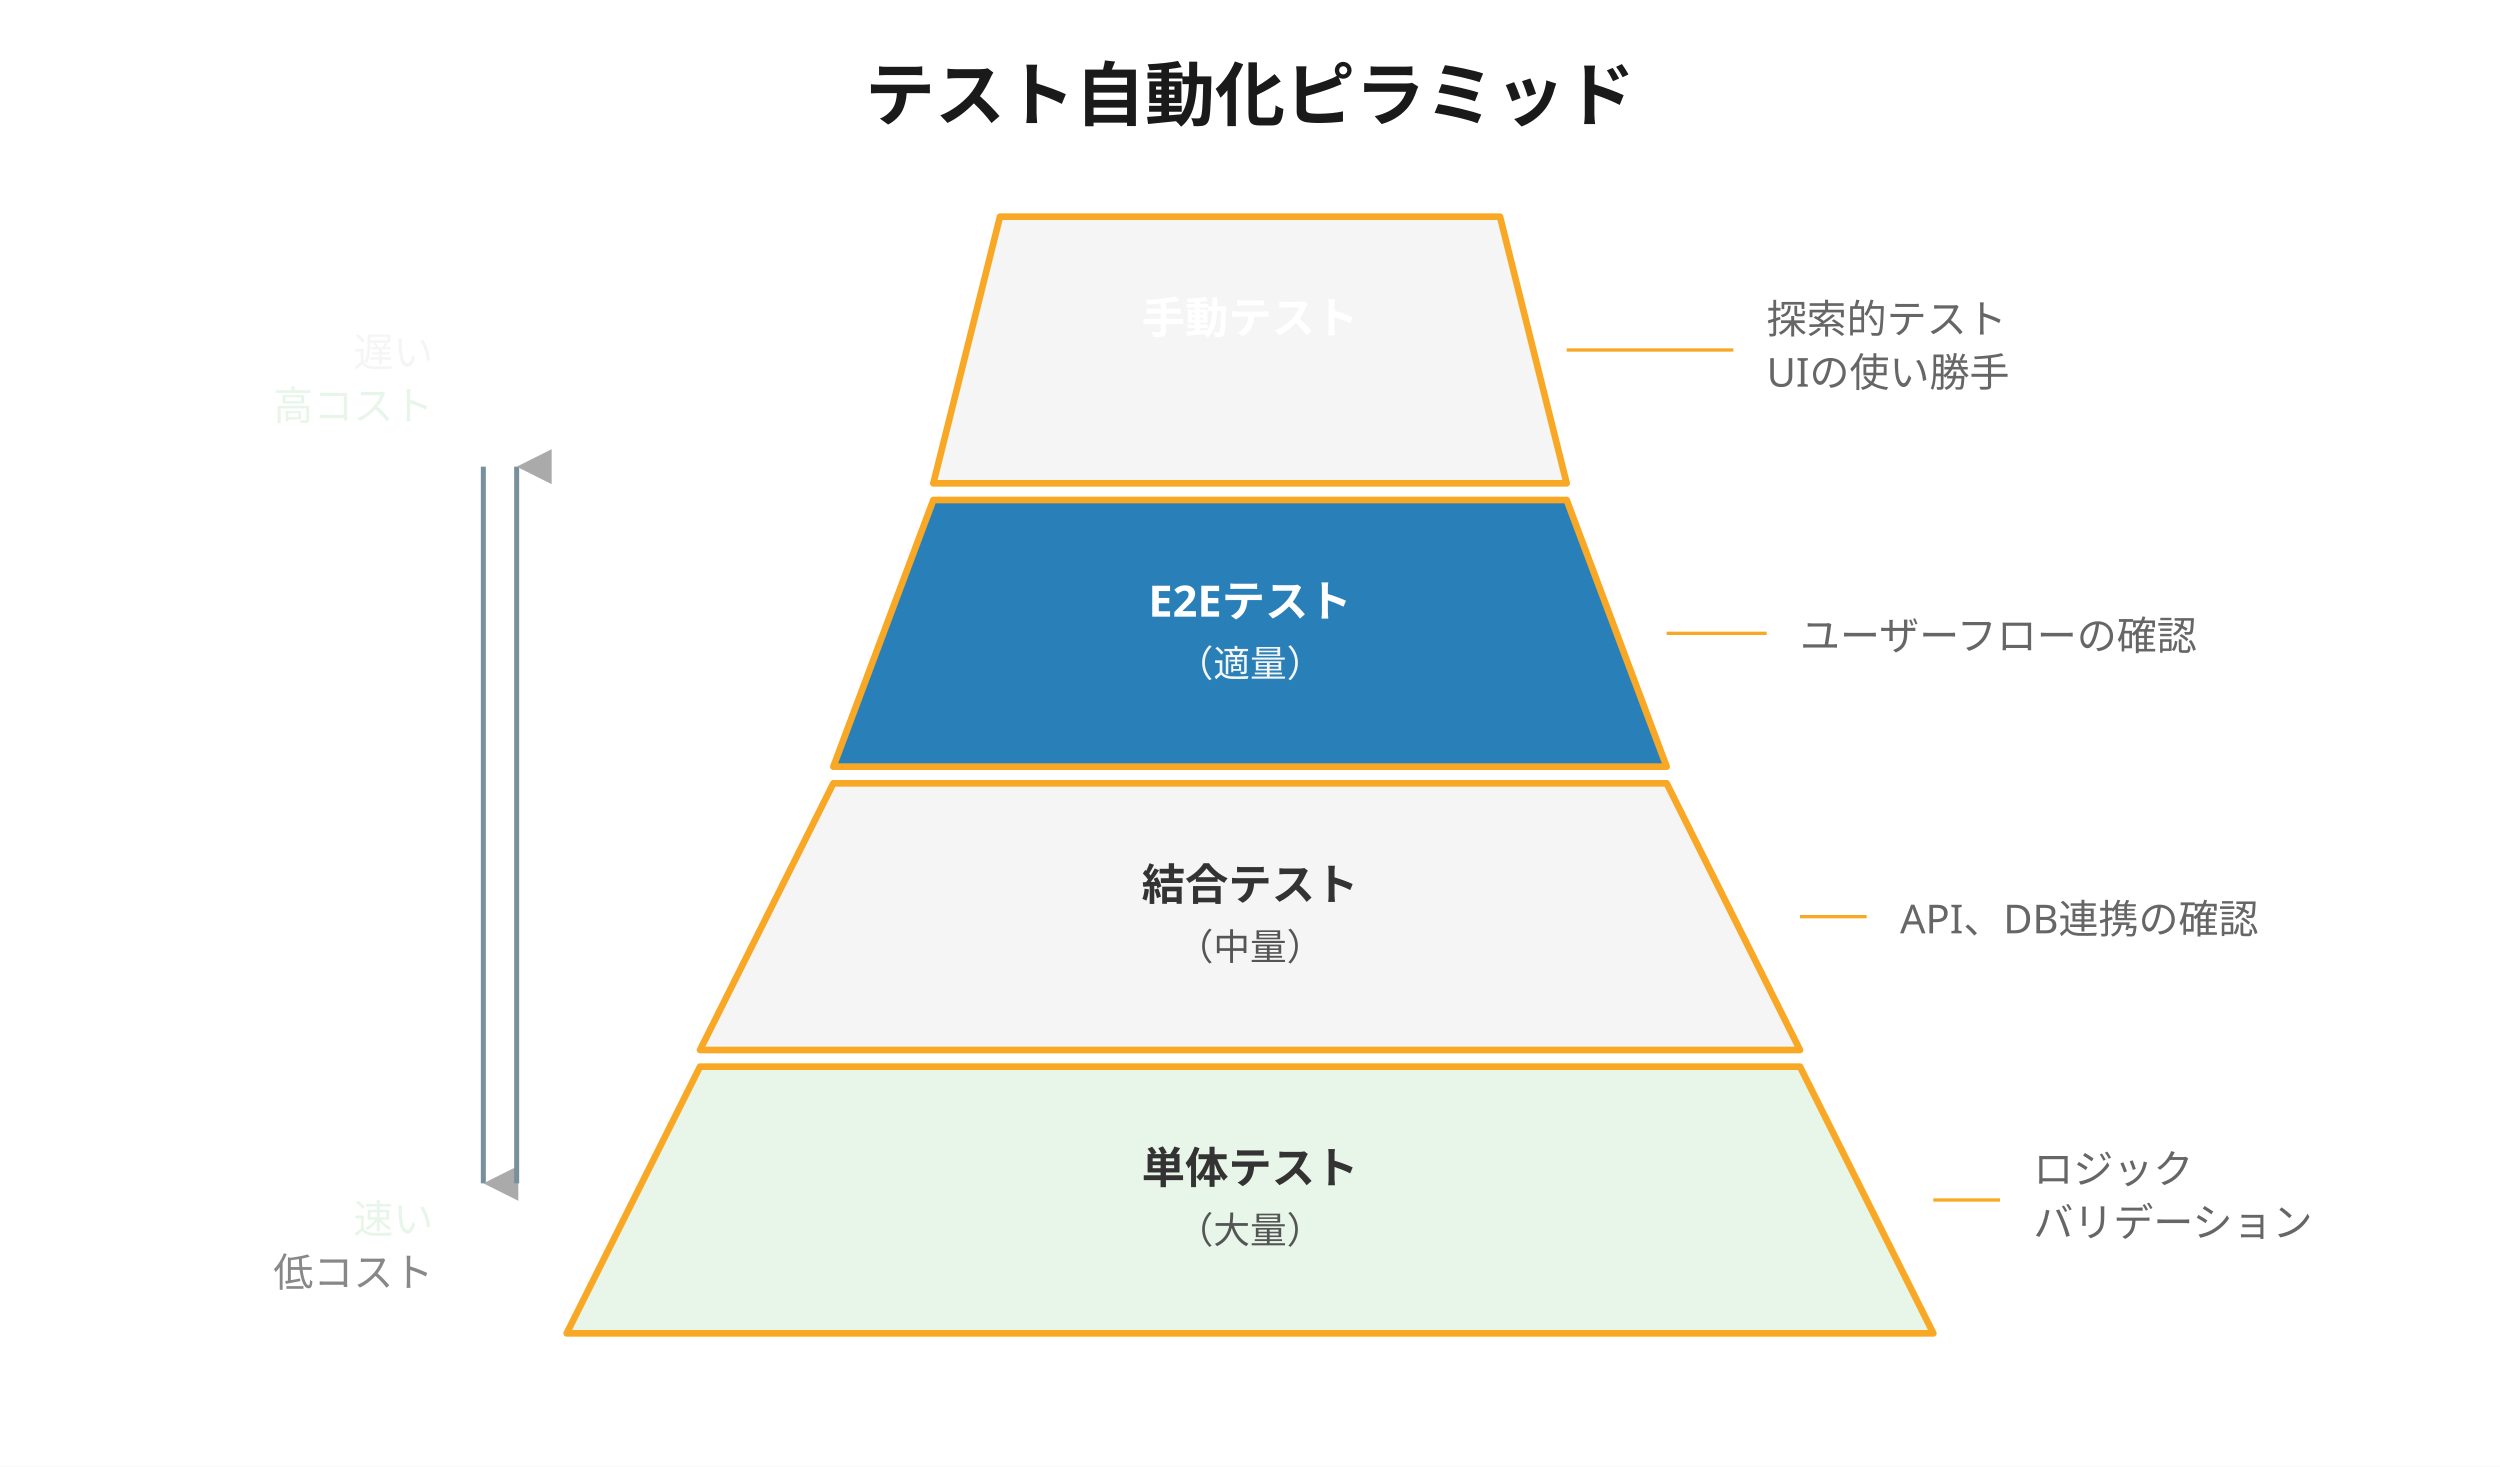
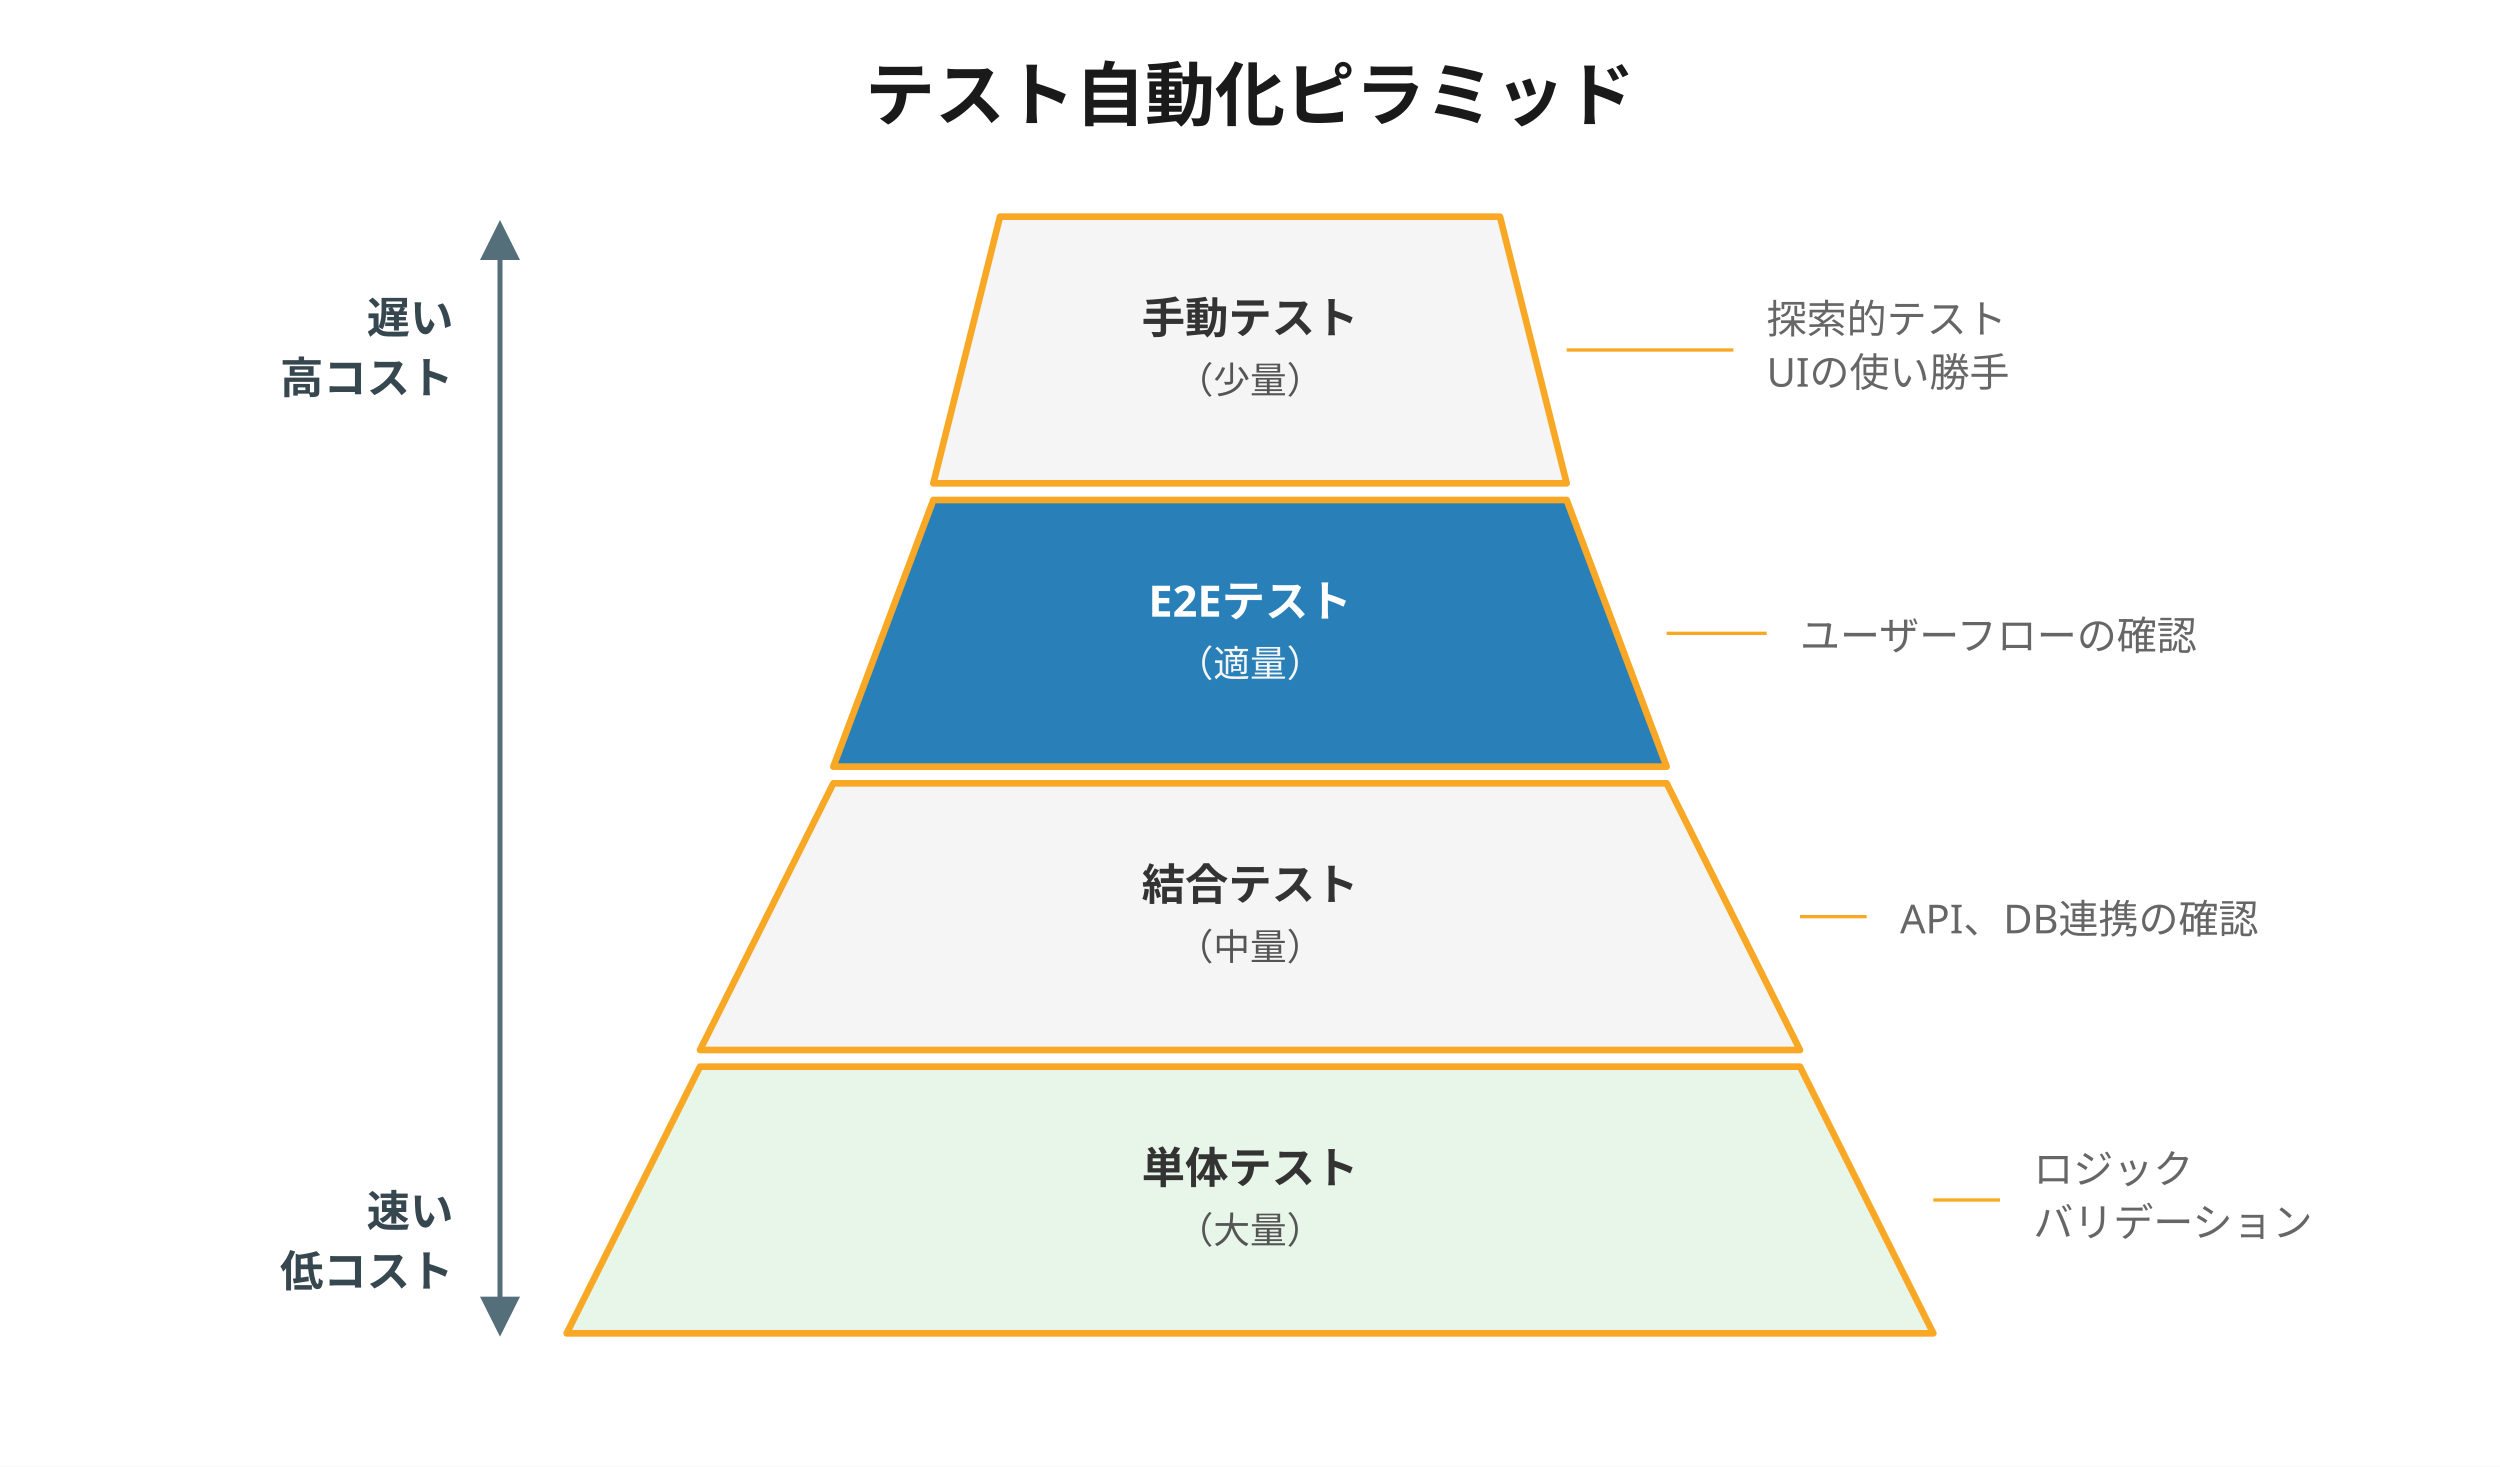
<svg xmlns="http://www.w3.org/2000/svg" viewBox="0 0 750 440" font-family="'Hiragino Sans', 'Hiragino Kaku Gothic ProN', sans-serif">
  <rect width="750" height="440" fill="#ffffff" />
  <text x="375" y="36" text-anchor="middle" font-size="21" font-weight="bold" fill="#1a1a1a">テスト自動化ピラミッド</text>
  <polygon points="300,65 450,65 470,145 280,145" fill="#F5F5F5" stroke="#F9A825" stroke-width="2" stroke-linejoin="round" />
-   <text x="375" y="100" text-anchor="middle" font-size="13" font-weight="bold" fill="#ffffff">手動テスト</text>
-   <text x="375" y="118" text-anchor="middle" font-size="11" fill="#F5F5F5">（少量）</text>
+   <text x="375" y="100" text-anchor="middle" font-size="13" font-weight="bold" fill="#333">手動テスト</text>
+   <text x="375" y="118" text-anchor="middle" font-size="11" fill="#555">（少量）</text>
  <line x1="470" y1="105" x2="520" y2="105" stroke="#F9A825" stroke-width="1" />
  <text x="530" y="100" font-size="12" fill="#666">探索的テスト</text>
  <text x="530" y="116" font-size="12" fill="#666">UIの使い勝手</text>
  <polygon points="280,150 470,150 500,230 250,230" fill="#2980B9" stroke="#F9A825" stroke-width="2" stroke-linejoin="round" />
  <text x="375" y="185" text-anchor="middle" font-size="13" font-weight="bold" fill="#ffffff">E2Eテスト</text>
  <text x="375" y="203" text-anchor="middle" font-size="11" fill="#F5F5F5">（適量）</text>
  <line x1="500" y1="190" x2="530" y2="190" stroke="#F9A825" stroke-width="1" />
  <text x="540" y="195" font-size="12" fill="#666">ユーザーフローの確認</text>
  <polygon points="250,235 500,235 540,315 210,315" fill="#F5F5F5" stroke="#F9A825" stroke-width="2" stroke-linejoin="round" />
  <text x="375" y="270" text-anchor="middle" font-size="13" font-weight="bold" fill="#333">結合テスト</text>
  <text x="375" y="288" text-anchor="middle" font-size="11" fill="#555">（中量）</text>
  <line x1="540" y1="275" x2="560" y2="275" stroke="#F9A825" stroke-width="1" />
  <text x="570" y="280" font-size="12" fill="#666">API、DB連携の確認</text>
  <polygon points="210,320 540,320 580,400 170,400" fill="#E8F5E9" stroke="#F9A825" stroke-width="2" stroke-linejoin="round" />
  <text x="375" y="355" text-anchor="middle" font-size="13" font-weight="bold" fill="#333">単体テスト</text>
  <text x="375" y="373" text-anchor="middle" font-size="11" fill="#555">（大量）</text>
  <line x1="580" y1="360" x2="600" y2="360" stroke="#F9A825" stroke-width="1" />
  <text x="610" y="355" font-size="12" fill="#666">ロジック</text>
  <text x="610" y="371" font-size="12" fill="#666">バリデーション</text>
-   <text x="130" y="110" text-anchor="end" font-size="12" fill="#F5F5F5">遅い</text>
-   <text x="130" y="126" text-anchor="end" font-size="12" fill="#E8F5E9">高コスト</text>
-   <text x="130" y="370" text-anchor="end" font-size="12" fill="#E8F5E9">速い</text>
-   <text x="130" y="386" text-anchor="end" font-size="12" fill="#888">低コスト</text>
-   <line x1="145" y1="140" x2="145" y2="355" stroke="#78909C" stroke-width="1.5" marker-end="url(#arrowdown)" />
+   <text x="136" y="100" text-anchor="end" font-size="13" font-weight="bold" fill="#37474F">遅い</text>
+   <text x="136" y="118" text-anchor="end" font-size="13" font-weight="bold" fill="#37474F">高コスト</text>
+   <text x="136" y="368" text-anchor="end" font-size="13" font-weight="bold" fill="#37474F">速い</text>
+   <text x="136" y="386" text-anchor="end" font-size="13" font-weight="bold" fill="#37474F">低コスト</text>
  <defs>
-     <marker id="arrowdown" viewBox="0 0 10 10" refX="5" refY="10" markerWidth="7" markerHeight="7" orient="auto">
-       <path d="M 0 0 L 10 0 L 5 10 z" fill="#aaa" />
-     </marker>
-     <marker id="arrowup" viewBox="0 0 10 10" refX="5" refY="0" markerWidth="7" markerHeight="7" orient="auto">
-       <path d="M 0 10 L 10 10 L 5 0 z" fill="#aaa" />
+     <marker id="arrowend" viewBox="0 0 10 10" refX="5" refY="5" markerWidth="8" markerHeight="8" orient="auto-start-reverse">
+       <path d="M 0 0 L 10 5 L 0 10 z" fill="#546E7A" />
    </marker>
  </defs>
-   <line x1="155" y1="355" x2="155" y2="140" stroke="#78909C" stroke-width="1.5" marker-end="url(#arrowup)" />
+   <line x1="150" y1="72" x2="150" y2="395" stroke="#546E7A" stroke-width="1.5" marker-start="url(#arrowend)" marker-end="url(#arrowend)" />
</svg>
